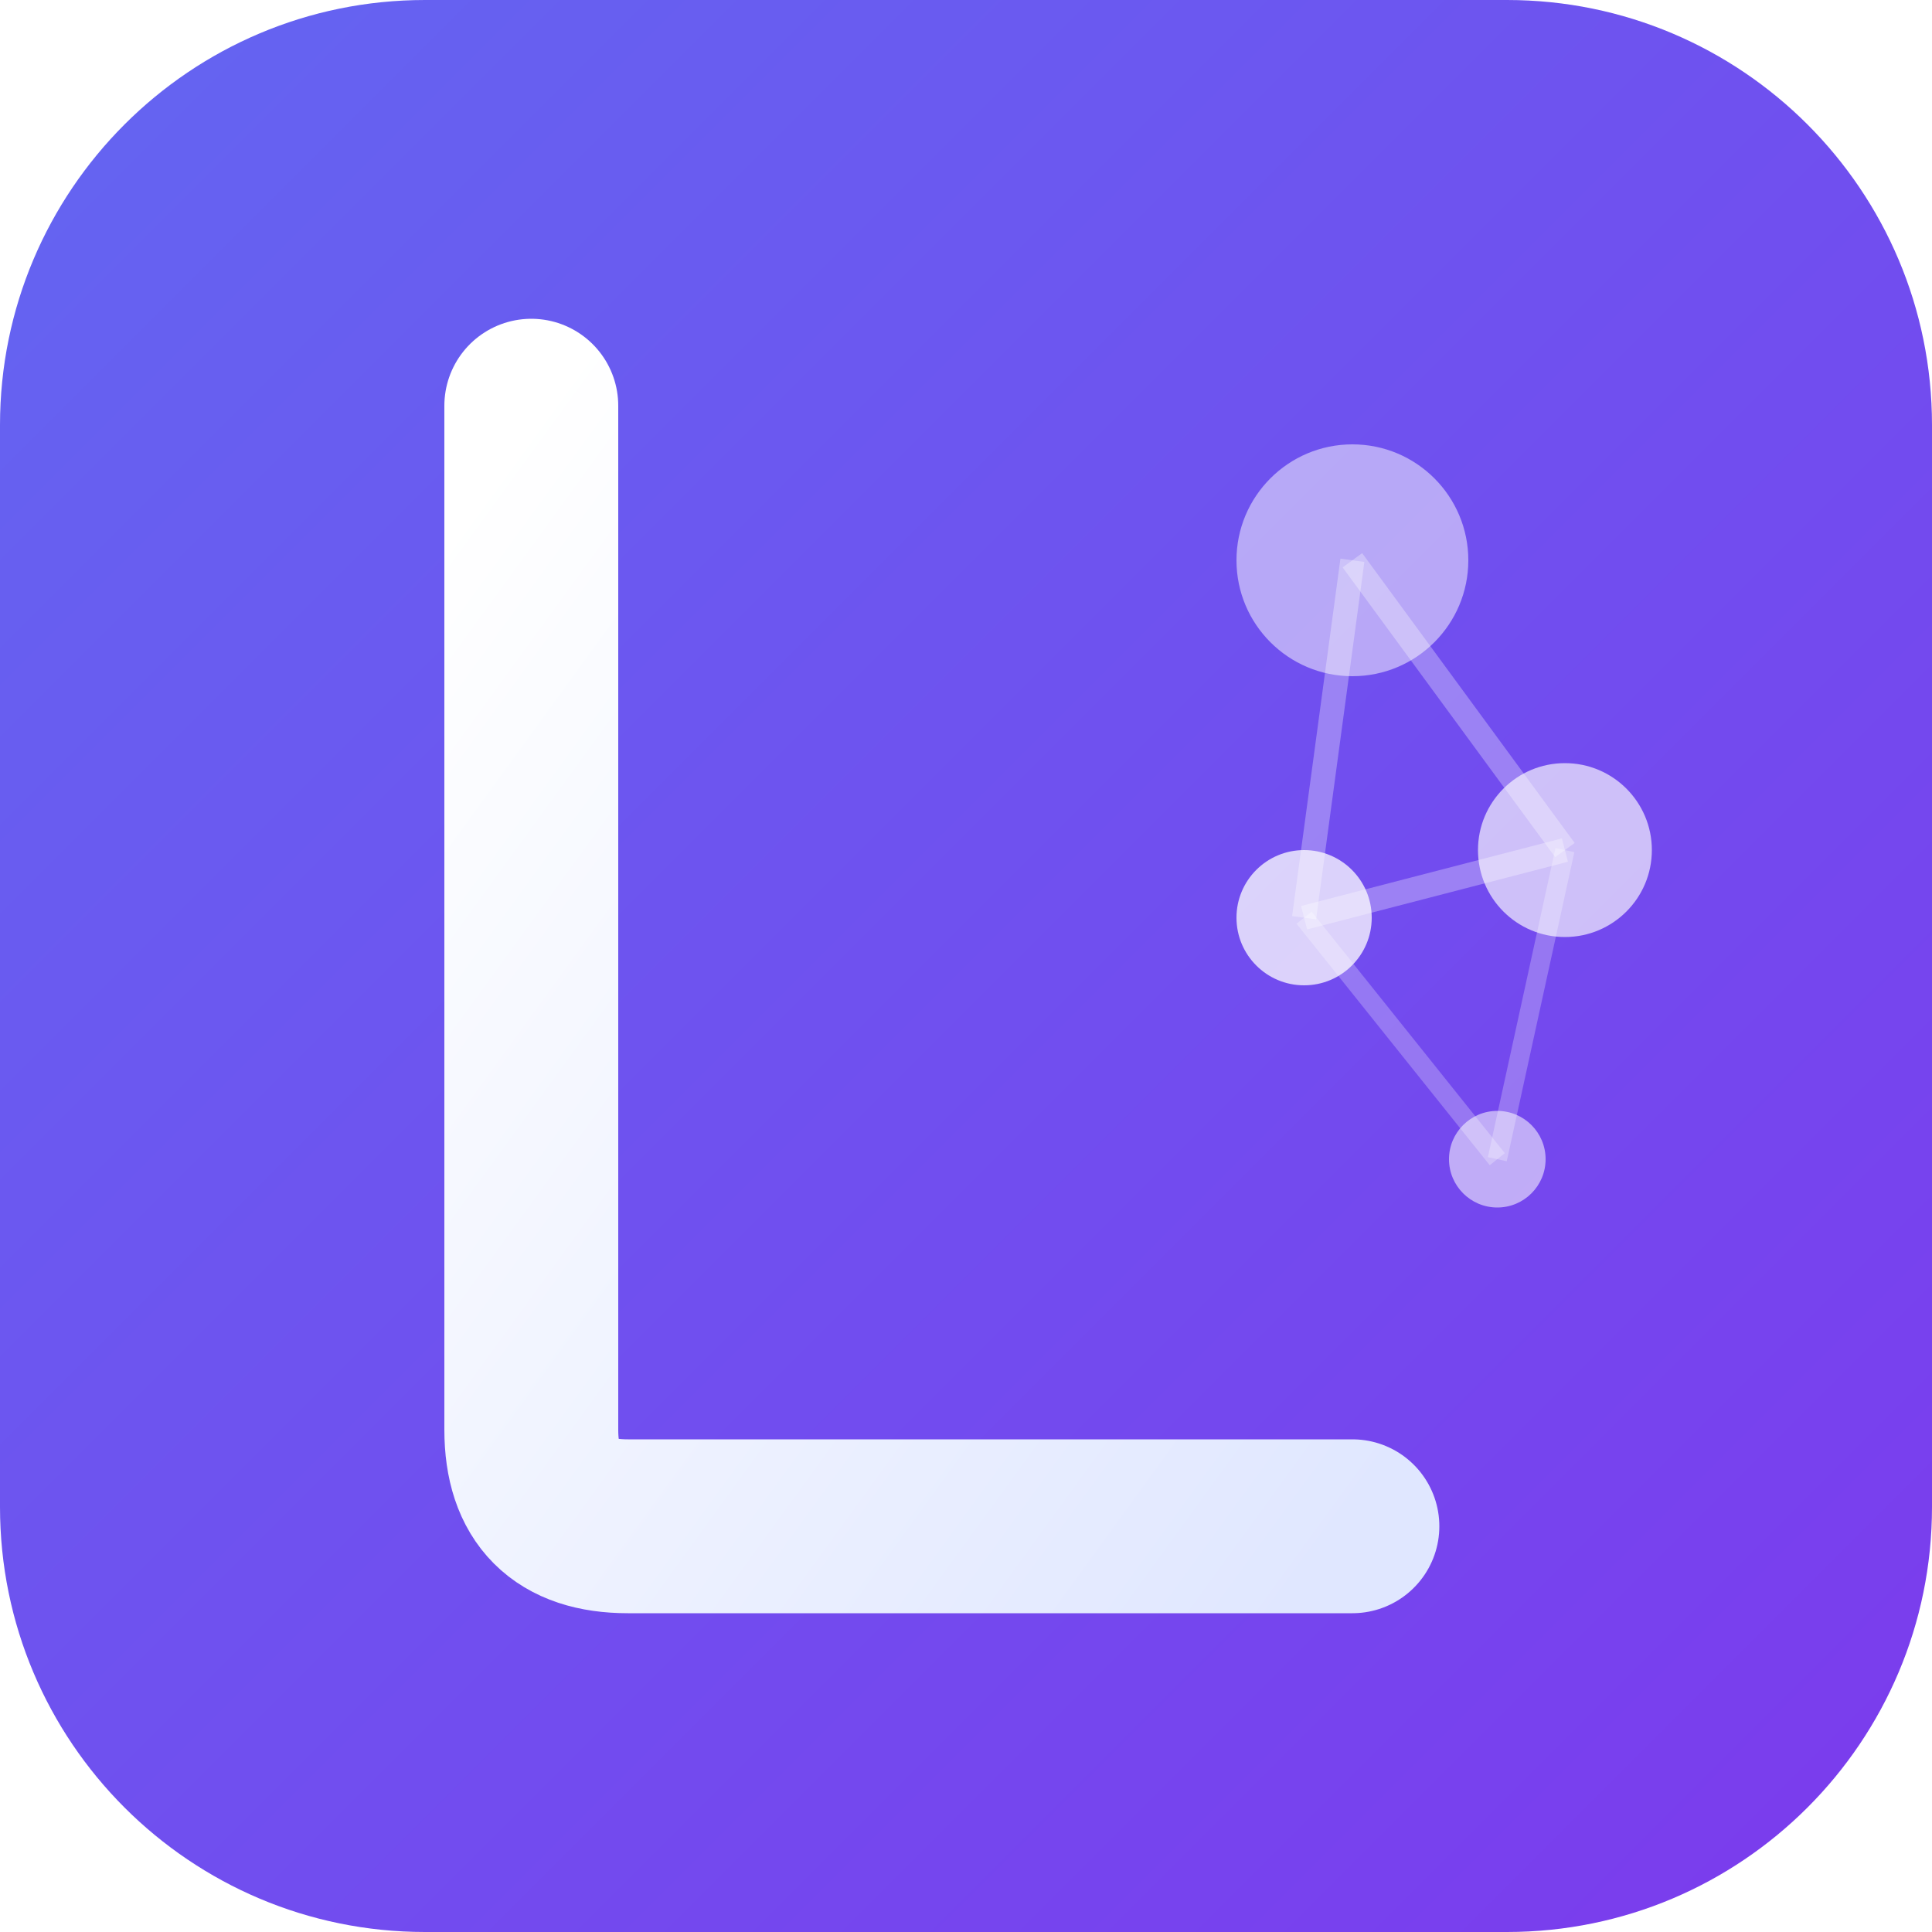
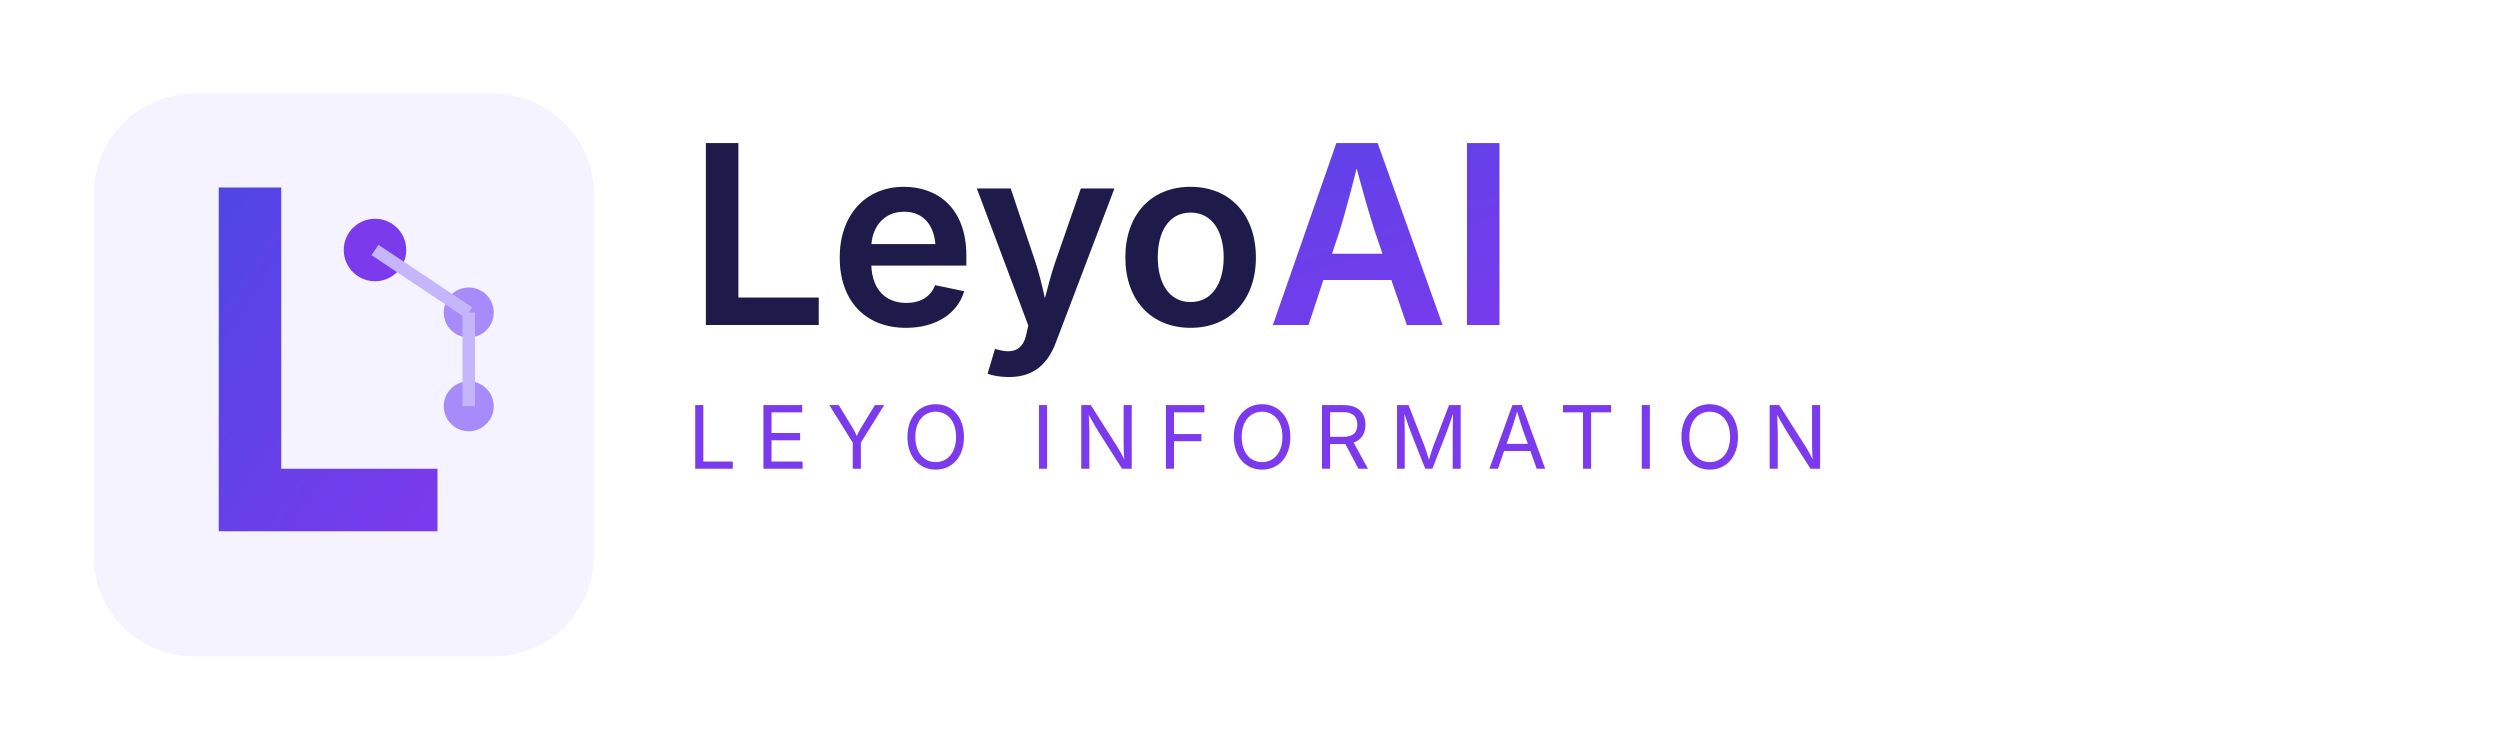
- <svg xmlns="http://www.w3.org/2000/svg" viewBox="0 0 200 200" width="200" height="200">
+ <svg xmlns="http://www.w3.org/2000/svg" viewBox="0 0 400 120">
  <defs>
-     <linearGradient id="bgGrad" x1="0%" y1="0%" x2="100%" y2="100%">
-       <stop offset="0%" stop-color="#6366f1" />
-       <stop offset="100%" stop-color="#7c3aed" />
-     </linearGradient>
-     <linearGradient id="lGrad" x1="0%" y1="0%" x2="100%" y2="100%">
-       <stop offset="0%" stop-color="#ffffff" />
-       <stop offset="100%" stop-color="#e0e7ff" />
+     <linearGradient id="gradC" x1="0%" y1="0%" x2="100%" y2="100%">
+       <stop offset="0%" style="stop-color:#4f46e5" />
+       <stop offset="100%" style="stop-color:#7c3aed" />
    </linearGradient>
  </defs>
-   <rect fill="url(#bgGrad)" rx="44" width="200" height="200" />
-   <path d="M55 42 L55 148 Q55 158 65 158 L140 158" stroke="url(#lGrad)" stroke-width="18" stroke-linecap="round" stroke-linejoin="round" fill="none" />
-   <circle cx="140" cy="58" r="12" fill="rgba(255,255,255,0.5)" />
-   <circle cx="162" cy="88" r="9" fill="rgba(255,255,255,0.65)" />
-   <circle cx="135" cy="95" r="7" fill="rgba(255,255,255,0.75)" />
-   <circle cx="155" cy="120" r="5" fill="rgba(255,255,255,0.55)" />
-   <line x1="140" y1="58" x2="162" y2="88" stroke="rgba(255,255,255,0.3)" stroke-width="2.5" />
-   <line x1="140" y1="58" x2="135" y2="95" stroke="rgba(255,255,255,0.3)" stroke-width="2.5" />
-   <line x1="135" y1="95" x2="162" y2="88" stroke="rgba(255,255,255,0.3)" stroke-width="2.5" />
-   <line x1="162" y1="88" x2="155" y2="120" stroke="rgba(255,255,255,0.25)" stroke-width="2" />
-   <line x1="135" y1="95" x2="155" y2="120" stroke="rgba(255,255,255,0.25)" stroke-width="2" />
+   <g transform="translate(15, 15)">
+     <rect width="80" height="90" rx="16" fill="#f5f3ff" />
+     <path d="M20 15 L20 70 L55 70 L55 60 L30 60 L30 15 Z" fill="url(#gradC)" />
+     <circle cx="45" cy="25" r="5" fill="#7c3aed" />
+     <circle cx="60" cy="35" r="4" fill="#a78bfa" />
+     <circle cx="60" cy="50" r="4" fill="#a78bfa" />
+     <line x1="45" y1="25" x2="60" y2="35" stroke="#c4b5fd" stroke-width="2" />
+     <line x1="60" y1="35" x2="60" y2="50" stroke="#c4b5fd" stroke-width="2" />
+   </g>
+   <text x="110" y="52" font-family="SF Pro Display, -apple-system, sans-serif" font-size="40" font-weight="600" fill="#1e1b4b">
+     Leyo<tspan fill="url(#gradC)">AI</tspan>
+   </text>
+   <text x="110" y="75" font-family="SF Pro Display, -apple-system, sans-serif" font-size="14" fill="#7c3aed" letter-spacing="3">
+     LEYO INFORMATION
+   </text>
</svg>
